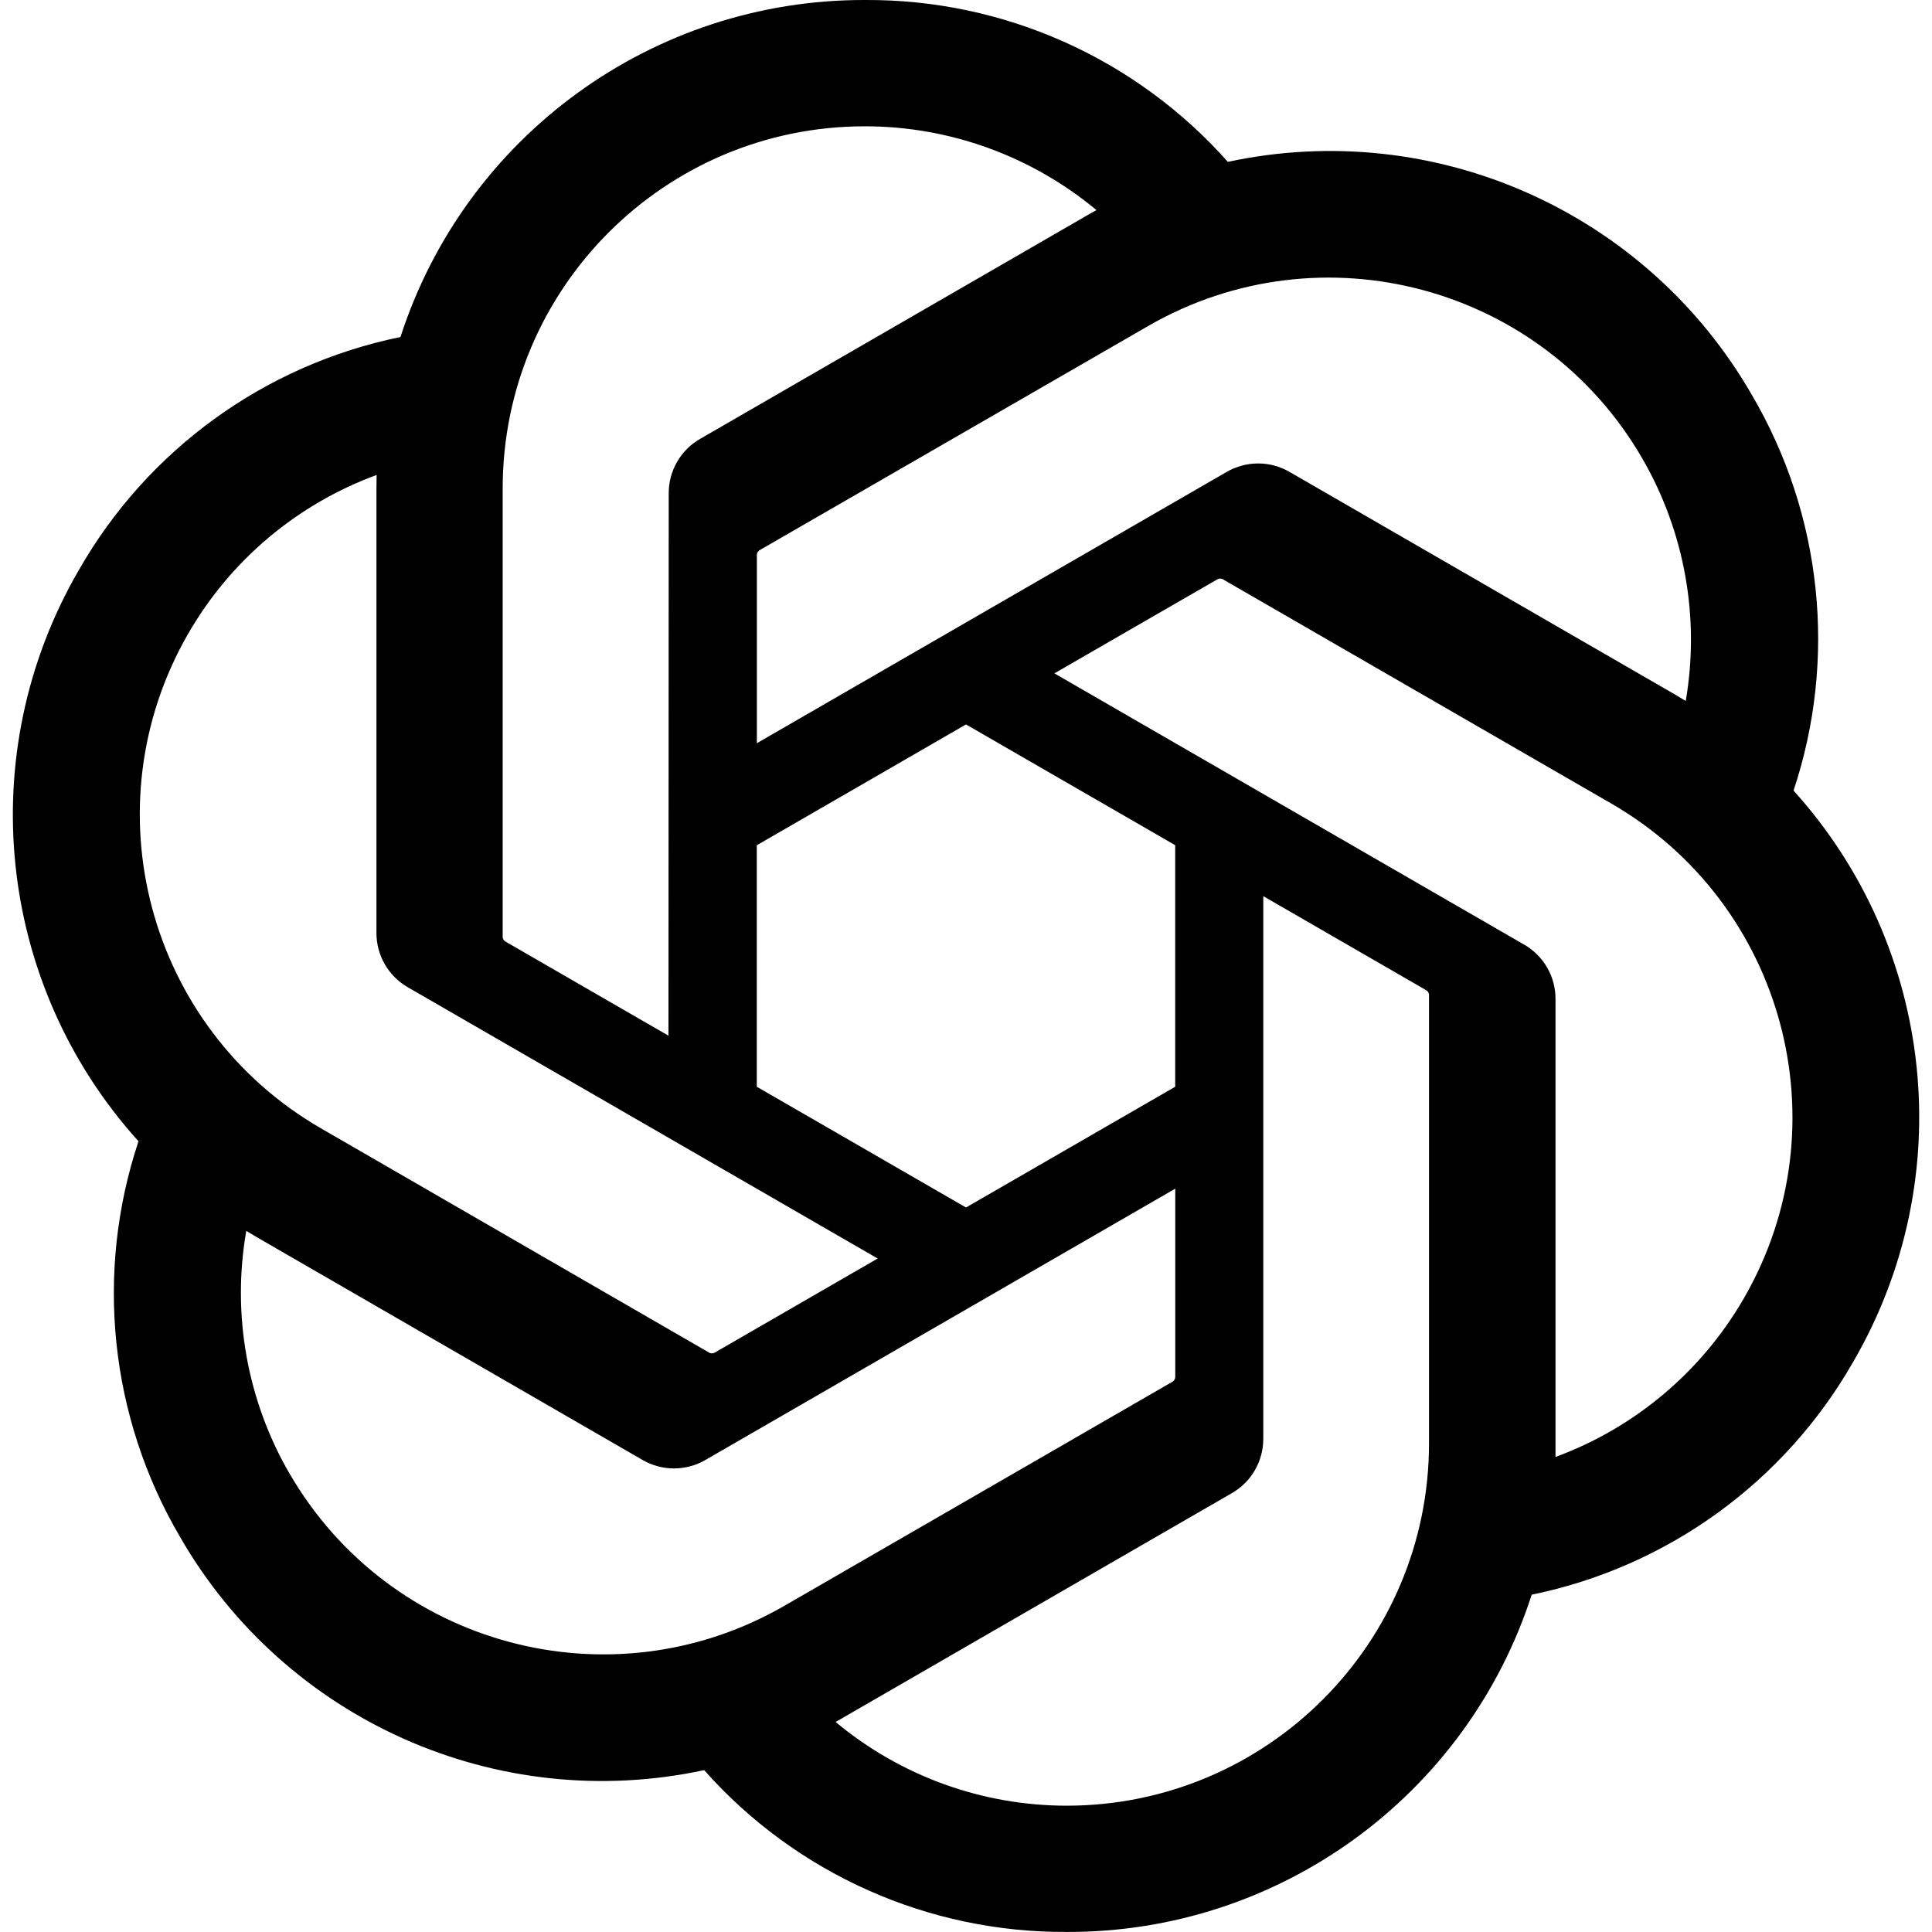
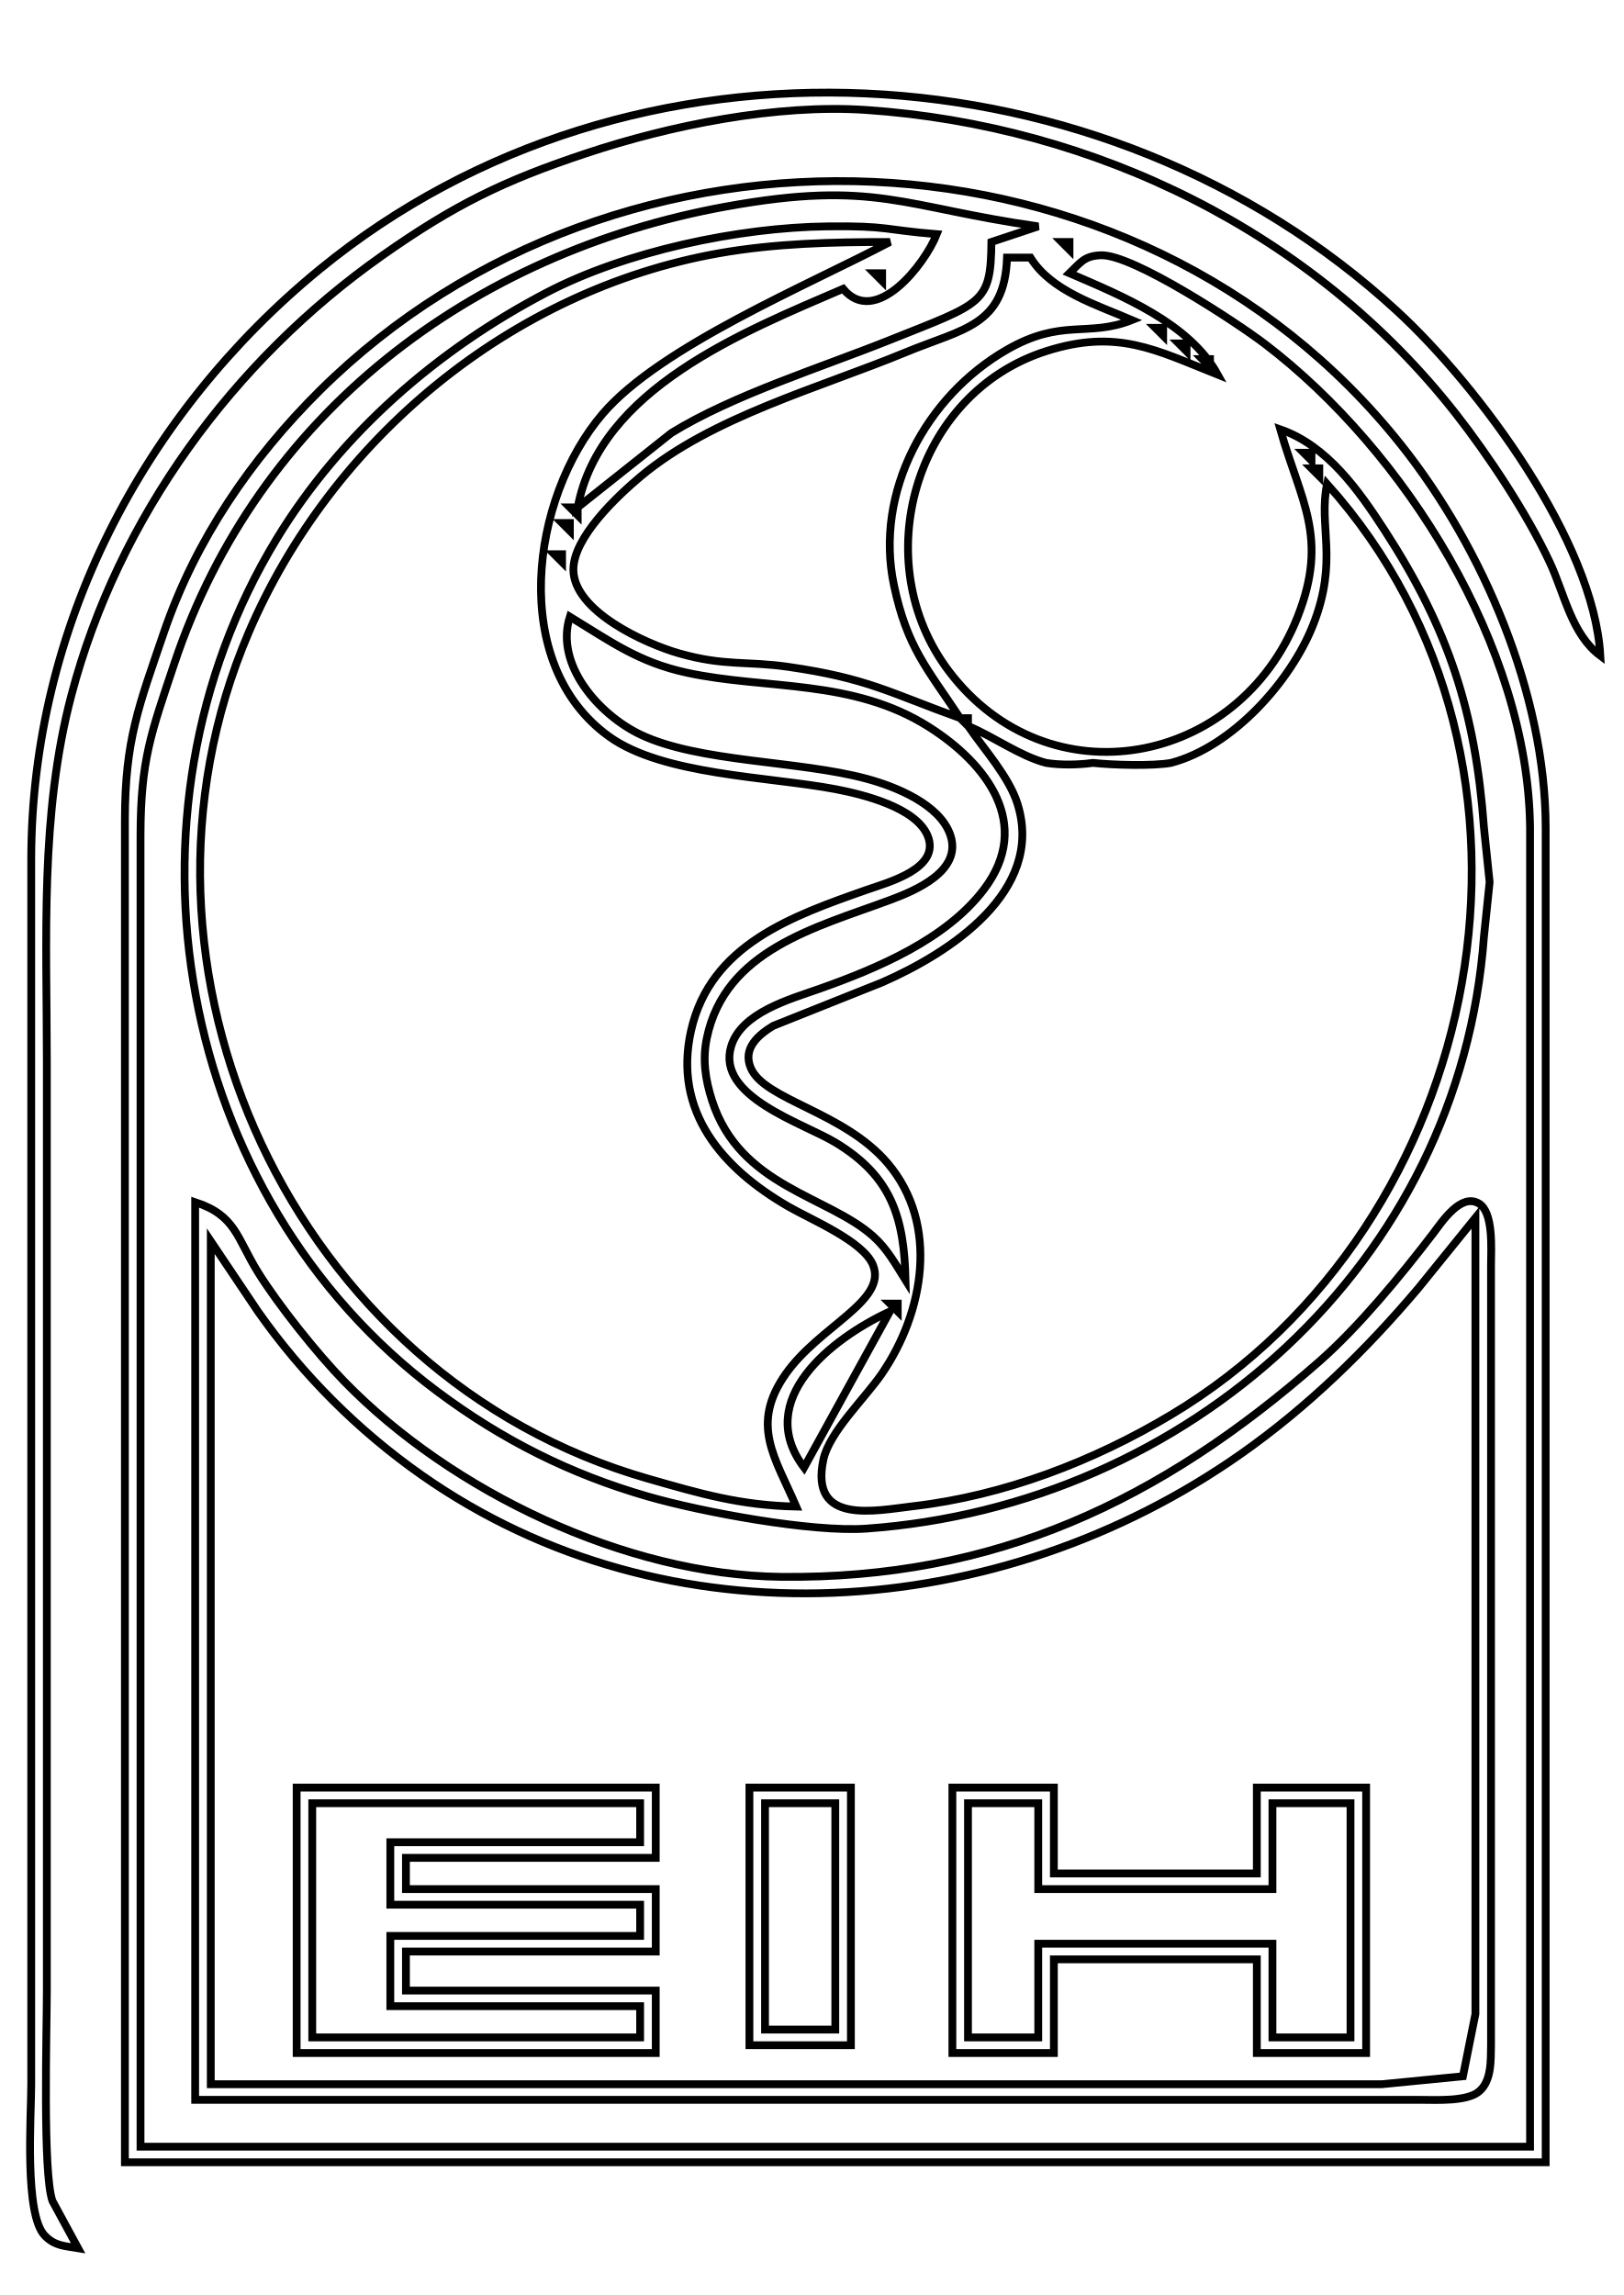
- <svg xmlns="http://www.w3.org/2000/svg" viewBox="0 0 320 320">
-   <path d="m297.06 130.97c7.26-21.79 4.76-45.66-6.85-65.48-17.46-30.4-52.56-46.04-86.84-38.68-15.25-17.18-37.16-26.95-60.13-26.81-35.04-.08-66.13 22.48-76.91 55.82-22.51 4.61-41.94 18.7-53.31 38.67-17.59 30.32-13.58 68.54 9.92 94.54-7.26 21.79-4.76 45.66 6.85 65.48 17.46 30.4 52.56 46.04 86.84 38.68 15.24 17.18 37.16 26.95 60.13 26.8 35.06.09 66.16-22.49 76.94-55.86 22.51-4.61 41.94-18.7 53.31-38.67 17.57-30.32 13.55-68.51-9.94-94.51zm-120.28 168.11c-14.03.02-27.62-4.89-38.39-13.88.49-.26 1.34-.73 1.89-1.07l63.72-36.8c3.26-1.85 5.26-5.32 5.24-9.07v-89.83l26.93 15.55c.29.14.48.42.52.74v74.39c-.04 33.08-26.83 59.9-59.91 59.97zm-128.84-55.03c-7.03-12.14-9.56-26.37-7.15-40.18.47.28 1.3.79 1.89 1.13l63.72 36.8c3.23 1.89 7.23 1.89 10.47 0l77.79-44.92v31.1c.02.32-.13.63-.38.83l-64.41 37.19c-28.69 16.52-65.33 6.7-81.92-21.95zm-16.77-139.09c7-12.16 18.05-21.46 31.21-26.29 0 .55-.03 1.52-.03 2.2v73.61c-.02 3.74 1.98 7.21 5.23 9.06l77.79 44.91-26.93 15.55c-.27.18-.61.21-.91.08l-64.42-37.22c-28.63-16.58-38.45-53.21-21.95-81.89zm221.26 51.49-77.79-44.92 26.93-15.54c.27-.18.61-.21.91-.08l64.42 37.19c28.68 16.57 38.51 53.26 21.94 81.94-7.01 12.14-18.05 21.44-31.2 26.28v-75.81c.03-3.74-1.96-7.2-5.2-9.06zm26.8-40.34c-.47-.29-1.3-.79-1.89-1.13l-63.72-36.8c-3.23-1.89-7.23-1.89-10.47 0l-77.79 44.92v-31.1c-.02-.32.13-.63.38-.83l64.41-37.16c28.69-16.55 65.37-6.7 81.91 22 6.99 12.12 9.52 26.31 7.15 40.1zm-168.51 55.43-26.94-15.55c-.29-.14-.48-.42-.52-.74v-74.39c.02-33.12 26.89-59.96 60.01-59.94 14.01 0 27.57 4.92 38.34 13.88-.49.26-1.33.73-1.89 1.07l-63.72 36.8c-3.26 1.85-5.26 5.31-5.24 9.06l-.04 89.79zm14.63-31.54 34.65-20.01 34.65 20v40.01l-34.65 20-34.65-20z" />
+ <svg xmlns="http://www.w3.org/2000/svg" width="36.691mm" height="51.861mm" viewBox="0 0 208 294">
+   <path id="Selection" fill="none" stroke="black" stroke-width="1" d="M 10.00,288.00            C 8.32,287.71 7.05,287.75 5.74,286.40              3.09,283.69 4.00,271.11 4.00,267.00              4.00,267.00 4.00,199.00 4.00,199.00              4.00,199.00 4.00,140.00 4.00,140.00              4.00,140.00 4.00,110.00 4.00,110.00              4.05,80.44 18.30,53.04 41.00,34.46              80.92,1.80 141.50,5.36 178.96,39.85              189.41,49.47 204.19,69.37 205.00,84.00              201.29,81.22 200.42,76.07 198.51,72.00              195.61,65.81 190.71,58.39 186.49,53.00              168.27,29.75 140.21,16.08 111.00,14.09              99.49,13.30 85.89,16.04 75.00,19.67              64.45,23.18 58.16,26.28 49.00,32.72              29.89,46.16 15.14,66.31 9.16,89.00              5.10,104.36 6.00,120.28 6.00,136.00              6.00,136.00 6.00,204.00 6.00,204.00              6.00,204.00 6.00,255.00 6.00,255.00              6.00,260.01 5.45,278.45 6.72,281.96              6.72,281.96 10.00,288.00 10.00,288.00 Z            M 16.00,277.00            C 16.00,277.00 16.00,105.00 16.00,105.00              16.02,94.79 17.77,90.46 21.00,81.00              25.05,69.17 32.16,58.75 41.00,50.00              79.21,12.18 145.53,14.27 179.49,57.00              190.01,70.24 197.97,88.93 198.00,106.00              198.00,106.00 198.00,143.00 198.00,143.00              198.00,143.00 198.00,277.00 198.00,277.00              198.00,277.00 16.00,277.00 16.00,277.00 Z            M 133.00,29.00            C 115.73,26.57 112.13,22.99 93.00,26.46              60.43,32.38 33.02,53.05 22.33,85.00              19.34,93.95 18.02,97.36 18.00,107.00              18.00,107.00 18.00,275.00 18.00,275.00              18.00,275.00 196.00,275.00 196.00,275.00              196.00,275.00 196.00,106.00 196.00,106.00              195.73,82.85 179.98,57.73 162.00,44.04              158.45,41.34 145.13,32.57 141.04,32.70              138.86,32.77 138.38,33.68 137.00,35.00              143.64,37.86 152.36,41.38 156.00,48.00              148.06,44.84 143.12,42.07 134.00,44.99              117.08,50.40 110.97,72.02 121.56,85.99              134.29,102.78 158.69,98.16 166.23,79.00              170.24,68.78 166.60,64.20 164.00,55.00              170.03,57.10 174.03,62.79 177.41,68.00              185.56,80.59 189.00,91.13 190.09,106.00              190.09,106.00 190.82,113.00 190.82,113.00              190.82,113.00 190.09,120.00 190.09,120.00              187.03,161.83 152.10,192.89 111.00,195.82              103.99,196.32 89.95,193.71 83.00,191.71              73.05,188.85 64.32,184.46 56.00,178.24              22.49,153.21 13.89,104.41 35.46,69.00              43.69,55.50 56.06,44.78 70.00,37.49              80.12,32.20 94.60,29.13 106.00,29.00              113.88,28.91 113.21,29.45 120.00,30.00              118.45,33.91 112.13,41.98 108.00,37.00              95.11,42.55 76.85,49.84 74.00,65.00              74.00,65.00 86.00,55.47 86.00,55.47              93.89,50.60 105.21,47.07 114.00,43.55              125.92,38.78 126.91,38.94 127.00,31.00              127.00,31.00 133.00,29.00 133.00,29.00 Z            M 114.00,31.00            C 106.67,31.00 99.24,31.17 92.00,32.46              65.38,37.21 42.44,56.32 31.87,81.00              13.39,124.16 37.59,176.41 83.00,189.42              89.80,191.37 94.82,192.84 102.00,193.00              99.29,186.70 96.07,182.53 100.65,176.01              104.97,169.87 113.68,166.66 111.83,162.06              110.60,159.01 103.91,156.25 101.00,154.57              92.58,149.71 86.17,142.43 88.53,132.00              91.02,121.01 101.50,117.34 111.00,114.00              113.76,113.03 120.56,111.26 118.83,107.06              117.33,103.43 110.52,101.76 107.00,101.09              98.41,99.47 84.90,99.31 78.02,94.35              65.14,85.09 67.95,63.79 77.21,53.00              84.62,44.37 103.47,36.55 114.00,31.00 Z            M 137.00,31.00            C 137.00,31.00 136.00,31.00 136.00,31.00              136.00,31.00 137.00,32.00 137.00,32.00              137.00,32.00 137.00,31.00 137.00,31.00 Z            M 132.00,33.00            C 132.00,33.00 129.00,33.00 129.00,33.00              128.69,41.78 123.39,42.08 116.00,45.14              105.04,49.67 91.17,53.41 82.09,61.02              79.09,63.53 73.45,68.82 73.45,72.96              73.45,78.28 82.65,82.46 87.00,83.70              92.83,85.36 95.62,84.65 101.00,85.43              111.14,86.89 113.98,88.75 123.00,92.00              118.74,85.60 116.20,82.92 114.52,75.00              111.97,63.03 118.65,50.73 129.00,44.79              136.07,40.73 139.33,43.25 145.00,41.00              140.48,39.05 134.67,37.31 132.00,33.00 Z            M 113.00,35.00            C 113.00,35.00 112.00,35.00 112.00,35.00              112.00,35.00 113.00,36.00 113.00,36.00              113.00,36.00 113.00,35.00 113.00,35.00 Z            M 149.00,42.00            C 149.00,42.00 148.00,42.00 148.00,42.00              148.00,42.00 149.00,43.00 149.00,43.00              149.00,43.00 149.00,42.00 149.00,42.00 Z            M 152.00,44.00            C 152.00,44.00 151.00,44.00 151.00,44.00              151.00,44.00 152.00,45.00 152.00,45.00              152.00,45.00 152.00,44.00 152.00,44.00 Z            M 155.00,46.00            C 155.00,46.00 154.00,46.00 154.00,46.00              154.00,46.00 155.00,47.00 155.00,47.00              155.00,47.00 155.00,46.00 155.00,46.00 Z            M 168.00,58.00            C 168.00,58.00 167.00,58.00 167.00,58.00              167.00,58.00 168.00,59.00 168.00,59.00              168.00,59.00 168.00,58.00 168.00,58.00 Z            M 169.00,60.00            C 169.00,60.00 168.00,60.00 168.00,60.00              168.00,60.00 169.00,61.00 169.00,61.00              169.00,61.00 169.00,60.00 169.00,60.00 Z            M 170.00,62.00            C 168.86,67.35 171.46,71.77 168.23,80.00              165.35,87.33 157.85,95.67 150.00,97.73              147.69,98.15 142.58,98.01 140.00,97.73              138.11,97.99 135.83,98.03 134.00,97.73              130.62,96.84 127.35,94.40 124.00,93.00              126.11,96.05 129.27,99.53 130.35,103.00              133.83,114.19 121.65,122.07 113.00,125.85              113.00,125.85 99.06,131.41 99.06,131.41              97.13,132.58 95.11,134.30 96.17,136.80              97.91,140.94 108.09,142.39 113.73,149.04              120.35,156.87 118.34,168.15 112.95,176.00              110.74,179.21 106.23,183.44 105.47,187.00              103.69,195.42 112.15,193.51 117.00,192.95              128.60,191.60 140.04,187.21 150.00,181.25              190.60,156.94 202.10,97.81 170.00,62.00 Z            M 74.00,65.00            C 74.00,65.00 73.00,65.00 73.00,65.00              73.00,65.00 74.00,66.00 74.00,66.00              74.00,66.00 74.00,65.00 74.00,65.00 Z            M 73.00,67.00            C 73.00,67.00 72.00,67.00 72.00,67.00              72.00,67.00 73.00,68.00 73.00,68.00              73.00,68.00 73.00,67.00 73.00,67.00 Z            M 72.00,71.00            C 72.00,71.00 71.00,71.00 71.00,71.00              71.00,71.00 72.00,72.00 72.00,72.00              72.00,72.00 72.00,71.00 72.00,71.00 Z            M 73.00,79.00            C 71.04,85.15 76.75,91.56 82.00,94.08              89.50,97.68 102.30,97.41 111.00,99.76              114.70,100.75 120.43,103.04 121.75,107.01              123.27,111.58 117.28,114.08 114.00,115.30              104.58,118.80 92.88,121.67 90.54,133.00              89.97,135.78 90.36,138.33 91.22,141.00              94.79,152.04 106.01,153.15 111.86,158.38              113.69,160.02 114.72,161.96 116.00,164.00              115.82,156.01 114.24,150.71 107.00,146.35              102.83,143.84 91.72,140.48 93.66,134.04              94.96,129.70 101.21,128.00 105.00,126.66              112.40,124.04 121.21,120.33 126.06,113.91              132.31,105.63 126.47,97.87 119.00,93.13              109.23,86.93 98.14,88.37 88.00,86.18              81.80,84.84 78.27,82.21 73.00,79.00 Z            M 124.00,92.00            C 124.00,92.00 123.00,92.00 123.00,92.00              123.00,92.00 124.00,93.00 124.00,93.00              124.00,93.00 124.00,92.00 124.00,92.00 Z            M 25.00,154.00            C 30.22,155.71 30.31,158.57 33.06,163.00              35.70,167.23 40.63,173.41 44.09,176.96              57.82,191.06 80.12,201.76 100.00,202.00              127.48,202.32 148.61,192.31 168.99,174.42              174.06,169.97 179.45,163.41 183.58,158.02              184.70,156.55 187.13,152.80 189.44,154.17              191.35,155.30 191.00,160.05 191.00,162.00              191.00,162.00 191.00,244.00 191.00,244.00              191.00,244.00 191.00,262.00 191.00,262.00              190.96,263.95 191.10,266.63 189.40,267.98              187.81,269.23 183.99,269.00 182.00,269.00              182.00,269.00 25.00,269.00 25.00,269.00              25.00,269.00 25.00,154.00 25.00,154.00 Z            M 189.00,156.00            C 189.00,156.00 181.71,165.00 181.71,165.00              174.99,172.95 167.53,180.23 159.00,186.23              128.12,207.96 85.54,211.10 54.00,188.96              45.87,183.25 38.75,176.13 33.04,168.00              33.04,168.00 27.00,159.00 27.00,159.00              27.00,159.00 27.00,267.00 27.00,267.00              27.00,267.00 151.00,267.00 151.00,267.00              151.00,267.00 177.00,267.00 177.00,267.00              177.00,267.00 187.40,265.98 187.40,265.98              187.40,265.98 189.00,258.00 189.00,258.00              189.00,258.00 189.00,156.00 189.00,156.00 Z            M 115.00,167.00            C 115.00,167.00 114.00,167.00 114.00,167.00              114.00,167.00 115.00,168.00 115.00,168.00              115.00,168.00 115.00,167.00 115.00,167.00 Z            M 114.00,168.00            C 106.55,171.45 96.45,179.33 103.00,188.00              103.00,188.00 114.00,168.00 114.00,168.00 Z            M 38.00,229.00            C 38.00,229.00 84.00,229.00 84.00,229.00              84.00,229.00 84.00,238.00 84.00,238.00              84.00,238.00 52.00,238.00 52.00,238.00              52.00,238.00 52.00,242.00 52.00,242.00              52.00,242.00 84.00,242.00 84.00,242.00              84.00,242.00 84.00,250.00 84.00,250.00              84.00,250.00 52.00,250.00 52.00,250.00              52.00,250.00 52.00,255.00 52.00,255.00              52.00,255.00 84.00,255.00 84.00,255.00              84.00,255.00 84.00,263.00 84.00,263.00              84.00,263.00 38.00,263.00 38.00,263.00              38.00,263.00 38.00,229.00 38.00,229.00 Z            M 96.00,229.00            C 96.00,229.00 109.00,229.00 109.00,229.00              109.00,229.00 109.00,262.00 109.00,262.00              109.00,262.00 96.00,262.00 96.00,262.00              96.00,262.00 96.00,229.00 96.00,229.00 Z            M 122.00,229.00            C 122.00,229.00 135.00,229.00 135.00,229.00              135.00,229.00 135.00,240.00 135.00,240.00              135.00,240.00 161.00,240.00 161.00,240.00              161.00,240.00 161.00,229.00 161.00,229.00              161.00,229.00 175.00,229.00 175.00,229.00              175.00,229.00 175.00,263.00 175.00,263.00              175.00,263.00 161.00,263.00 161.00,263.00              161.00,263.00 161.00,251.00 161.00,251.00              161.00,251.00 135.00,251.00 135.00,251.00              135.00,251.00 135.00,263.00 135.00,263.00              135.00,263.00 122.00,263.00 122.00,263.00              122.00,263.00 122.00,229.00 122.00,229.00 Z            M 82.00,231.00            C 82.00,231.00 40.00,231.00 40.00,231.00              40.00,231.00 40.00,261.00 40.00,261.00              40.00,261.00 82.00,261.00 82.00,261.00              82.00,261.00 82.00,257.00 82.00,257.00              82.00,257.00 50.00,257.00 50.00,257.00              50.00,257.00 50.00,248.00 50.00,248.00              50.00,248.00 82.00,248.00 82.00,248.00              82.00,248.00 82.00,244.00 82.00,244.00              82.00,244.00 50.00,244.00 50.00,244.00              50.00,244.00 50.00,236.00 50.00,236.00              50.00,236.00 82.00,236.00 82.00,236.00              82.00,236.00 82.00,231.00 82.00,231.00 Z            M 107.00,231.00            C 107.00,231.00 98.00,231.00 98.00,231.00              98.00,231.00 98.00,260.00 98.00,260.00              98.00,260.00 107.00,260.00 107.00,260.00              107.00,260.00 107.00,231.00 107.00,231.00 Z            M 133.00,231.00            C 133.00,231.00 124.00,231.00 124.00,231.00              124.00,231.00 124.00,261.00 124.00,261.00              124.00,261.00 133.00,261.00 133.00,261.00              133.00,261.00 133.00,249.00 133.00,249.00              133.00,249.00 163.00,249.00 163.00,249.00              163.00,249.00 163.00,261.00 163.00,261.00              163.00,261.00 173.00,261.00 173.00,261.00              173.00,261.00 173.00,231.00 173.00,231.00              173.00,231.00 163.00,231.00 163.00,231.00              163.00,231.00 163.00,242.00 163.00,242.00              163.00,242.00 133.00,242.00 133.00,242.00              133.00,242.00 133.00,231.00 133.00,231.00 Z" />
</svg>
